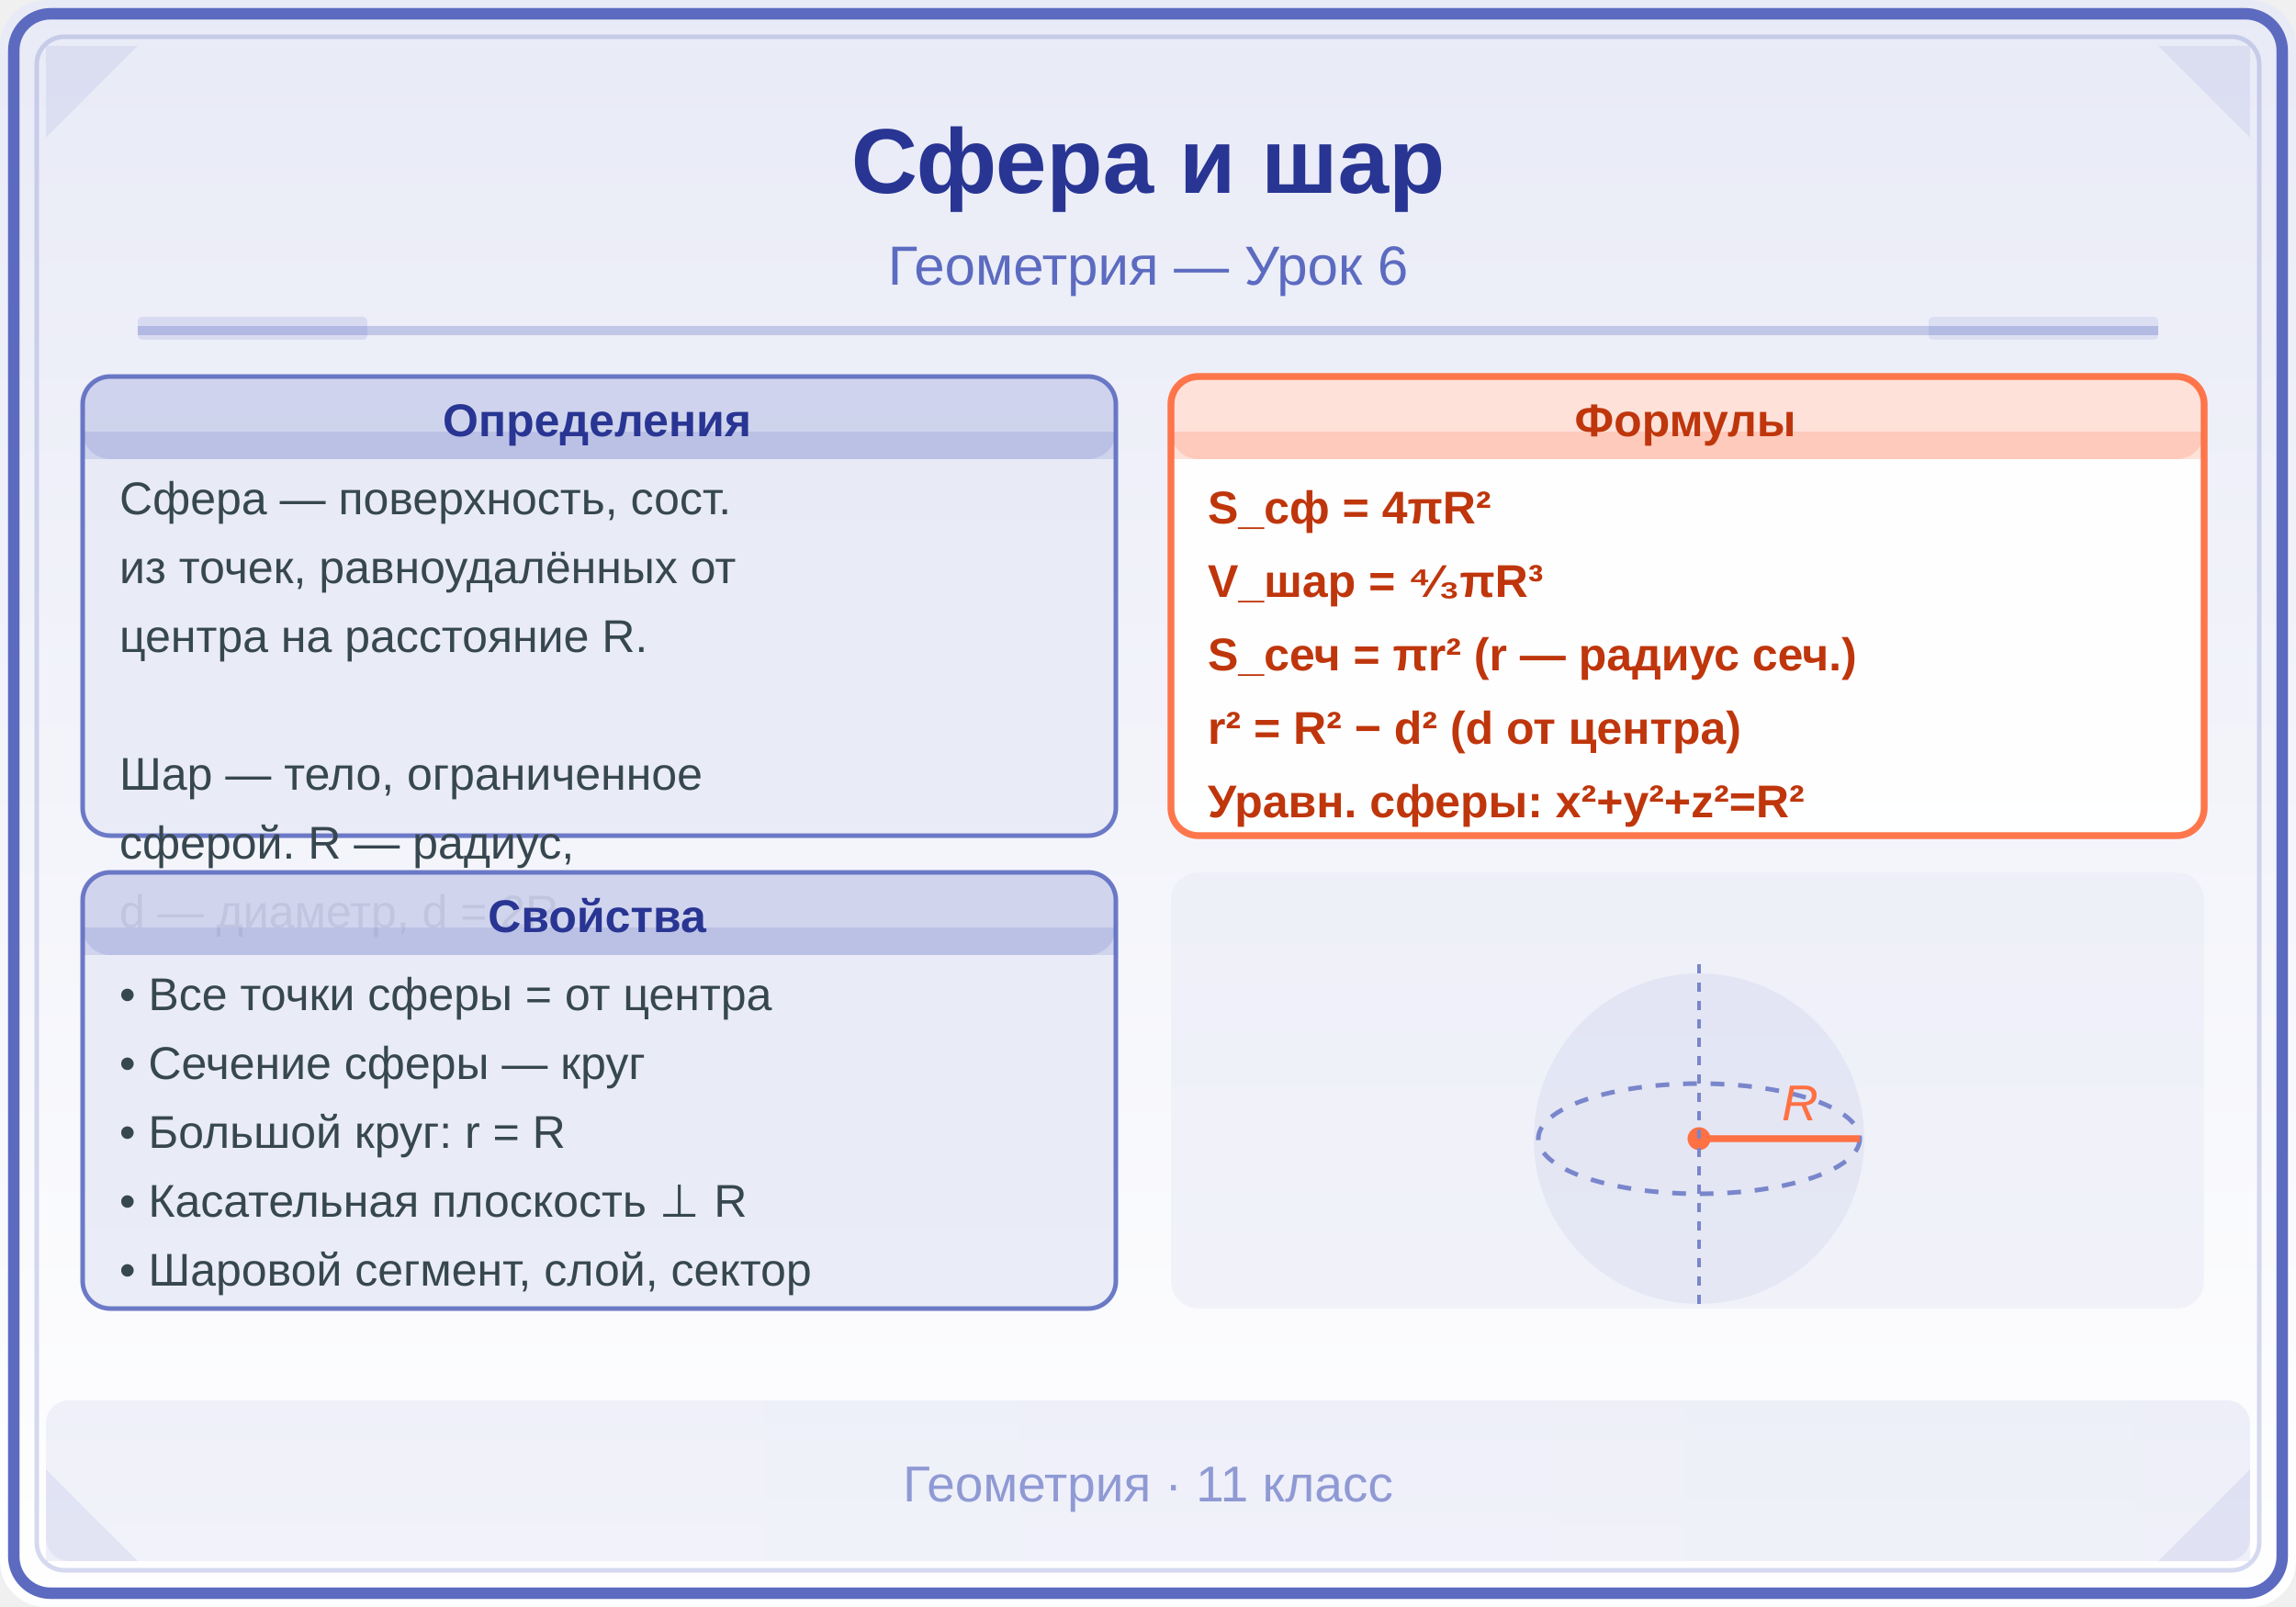
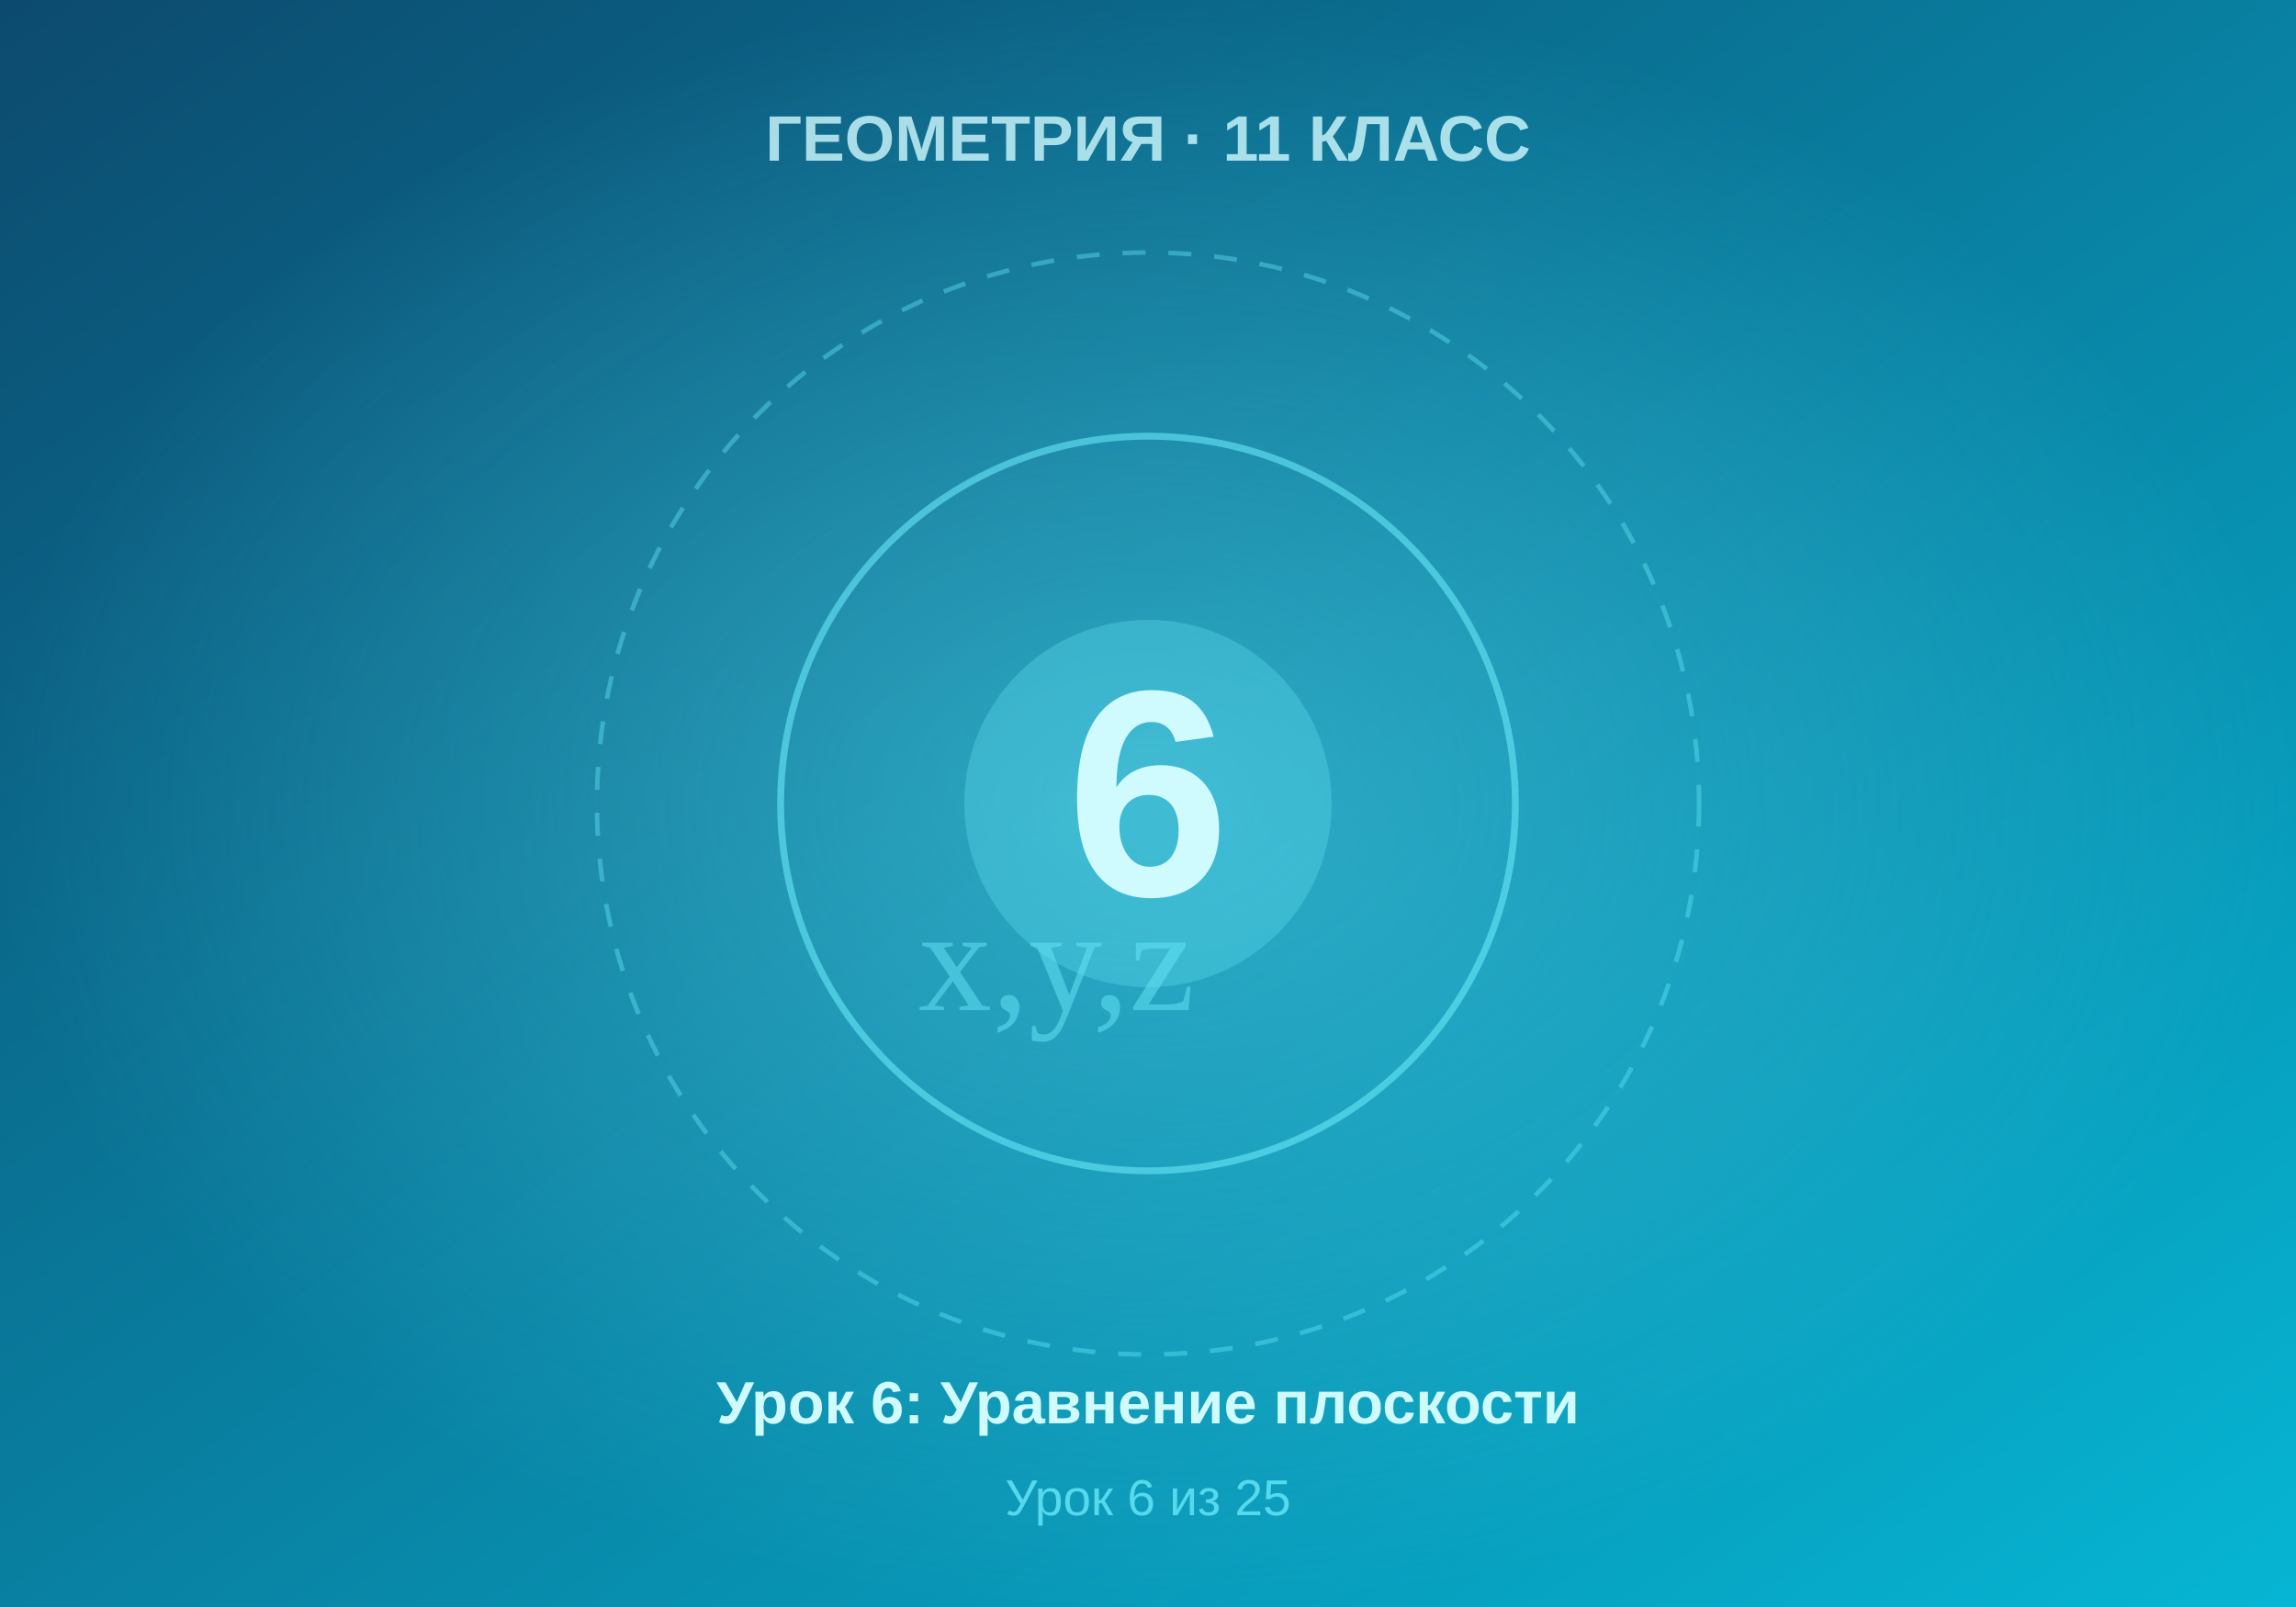
- <svg xmlns="http://www.w3.org/2000/svg" viewBox="0 0 500 350">
+ <svg xmlns="http://www.w3.org/2000/svg" viewBox="0 0 500 350" width="500" height="350">
  <defs>
-     <linearGradient id="bgGrad" x1="0" y1="0" x2="0" y2="1">
-       <stop offset="0%" stop-color="#E8EAF6" />
-       <stop offset="100%" stop-color="#FFFFFF" />
+     <linearGradient id="bgGrad" x1="0%" y1="0%" x2="100%" y2="100%">
+       <stop offset="0%" style="stop-color:#0c4a6e" />
+       <stop offset="100%" style="stop-color:#06b6d4" />
    </linearGradient>
-     <linearGradient id="panelGrad" x1="0" y1="0" x2="1" y2="0">
-       <stop offset="0%" stop-color="#5C6BC0" />
-       <stop offset="100%" stop-color="#3F51B5" />
-     </linearGradient>
-     <clipPath id="ill">
-       <rect x="255" y="190" width="225" height="95" rx="6" />
-     </clipPath>
+     <radialGradient id="centerGlow" cx="50%" cy="50%" r="50%">
+       <stop offset="0%" style="stop-color:#67e8f9;stop-opacity:0.4" />
+       <stop offset="100%" style="stop-color:#67e8f9;stop-opacity:0" />
+     </radialGradient>
  </defs>
-   <rect width="500" height="350" fill="url(#bgGrad)" rx="10" />
-   <rect x="3" y="3" width="494" height="344" rx="8" fill="none" stroke="#5C6BC0" stroke-width="2.5" />
-   <rect x="8" y="8" width="484" height="334" rx="6" fill="none" stroke="#5C6BC0" stroke-width="1" opacity="0.25" />
-   <polygon points="10,10 30,10 10,30" fill="#5C6BC0" opacity="0.10" />
-   <polygon points="490,10 470,10 490,30" fill="#5C6BC0" opacity="0.10" />
-   <polygon points="10,340 30,340 10,320" fill="#5C6BC0" opacity="0.10" />
-   <polygon points="490,340 470,340 490,320" fill="#5C6BC0" opacity="0.10" />
-   <text x="250" y="42" font-family="Arial,sans-serif" font-size="20" font-weight="bold" fill="#283593" text-anchor="middle">Сфера и шар</text>
-   <text x="250" y="62" font-family="Arial,sans-serif" font-size="12" fill="#5C6BC0" text-anchor="middle">Геометрия — Урок 6</text>
-   <line x1="30" y1="72" x2="470" y2="72" stroke="#5C6BC0" stroke-width="2" opacity="0.3" />
-   <rect x="30" y="69" width="50" height="5" fill="#5C6BC0" opacity="0.15" rx="1" />
-   <rect x="420" y="69" width="50" height="5" fill="#3F51B5" opacity="0.10" rx="1" />
-   <rect x="18" y="82" width="225" height="100" fill="#E8EAF6" rx="6" stroke="#5C6BC0" stroke-width="1" opacity="0.9" />
-   <rect x="18" y="82" width="225" height="18" fill="#5C6BC0" rx="6" opacity="0.18" />
-   <rect x="18" y="94" width="225" height="6" fill="#5C6BC0" opacity="0.18" />
-   <text x="130" y="95" font-family="Arial,sans-serif" font-size="10" font-weight="bold" fill="#283593" text-anchor="middle">Определения</text>
-   <text x="26" y="112" font-family="Arial,sans-serif" font-size="10" fill="#37474F">Сфера — поверхность, сост.</text>
-   <text x="26" y="127" font-family="Arial,sans-serif" font-size="10" fill="#37474F">из точек, равноудалённых от</text>
-   <text x="26" y="142" font-family="Arial,sans-serif" font-size="10" fill="#37474F">центра на расстояние R.</text>
-   <text x="26" y="157" font-family="Arial,sans-serif" font-size="10" fill="#37474F" />
-   <text x="26" y="172" font-family="Arial,sans-serif" font-size="10" fill="#37474F">Шар — тело, ограниченное</text>
-   <text x="26" y="187" font-family="Arial,sans-serif" font-size="10" fill="#37474F">сферой. R — радиус,</text>
-   <text x="26" y="202" font-family="Arial,sans-serif" font-size="10" fill="#37474F">d — диаметр, d = 2R</text>
-   <rect x="255" y="82" width="225" height="100" fill="#FFFFFF" rx="6" stroke="#FF7043" stroke-width="1.5" opacity="0.95" />
-   <rect x="255" y="82" width="225" height="18" fill="#FF7043" rx="6" opacity="0.2" />
-   <rect x="255" y="94" width="225" height="6" fill="#FF7043" opacity="0.2" />
-   <text x="367" y="95" font-family="Arial,sans-serif" font-size="10" font-weight="bold" fill="#BF360C" text-anchor="middle">Формулы</text>
-   <text x="263" y="114" font-family="Arial,sans-serif" font-size="10" fill="#BF360C" font-weight="bold">S_сф = 4πR²</text>
-   <text x="263" y="130" font-family="Arial,sans-serif" font-size="10" fill="#BF360C" font-weight="bold">V_шар = ⁴⁄₃πR³</text>
-   <text x="263" y="146" font-family="Arial,sans-serif" font-size="10" fill="#BF360C" font-weight="bold">S_сеч = πr²  (r — радиус сеч.)</text>
-   <text x="263" y="162" font-family="Arial,sans-serif" font-size="10" fill="#BF360C" font-weight="bold">r² = R² − d²  (d от центра)</text>
-   <text x="263" y="178" font-family="Arial,sans-serif" font-size="10" fill="#BF360C" font-weight="bold">Уравн. сферы: x²+y²+z²=R²</text>
-   <rect x="18" y="190" width="225" height="95" fill="#E8EAF6" rx="6" stroke="#5C6BC0" stroke-width="1" opacity="0.9" />
-   <rect x="18" y="190" width="225" height="18" fill="#5C6BC0" rx="6" opacity="0.18" />
-   <rect x="18" y="202" width="225" height="6" fill="#5C6BC0" opacity="0.18" />
-   <text x="130" y="203" font-family="Arial,sans-serif" font-size="10" font-weight="bold" fill="#283593" text-anchor="middle">Свойства</text>
-   <text x="26" y="220" font-family="Arial,sans-serif" font-size="10" fill="#37474F">• Все точки сферы = от центра</text>
-   <text x="26" y="235" font-family="Arial,sans-serif" font-size="10" fill="#37474F">• Сечение сферы — круг</text>
-   <text x="26" y="250" font-family="Arial,sans-serif" font-size="10" fill="#37474F">• Большой круг: r = R</text>
-   <text x="26" y="265" font-family="Arial,sans-serif" font-size="10" fill="#37474F">• Касательная плоскость ⊥ R</text>
-   <text x="26" y="280" font-family="Arial,sans-serif" font-size="10" fill="#37474F">• Шаровой сегмент, слой, сектор</text>
-   <g clip-path="url(#ill)">
-     <rect x="255" y="190" width="225" height="95" fill="#E8EAF6" opacity="0.5" />
-     <circle cx="370" cy="248" r="35" fill="#5C6BC0" opacity="0.08" stroke="#5C6BC0" stroke-width="2" />
-     <ellipse cx="370" cy="248" rx="35" ry="12" fill="none" stroke="#7986CB" stroke-width="1" stroke-dasharray="3,3" />
-     <circle cx="370" cy="248" r="2.5" fill="#FF7043" />
-     <line x1="370" y1="248" x2="405" y2="248" stroke="#FF7043" stroke-width="1.5" />
-     <text x="388" y="244" font-family="Arial,sans-serif" font-size="11" fill="#FF7043" font-style="italic">R</text>
-     <line x1="370" y1="210" x2="370" y2="286" stroke="#7986CB" stroke-width="0.8" stroke-dasharray="2,2" />
-   </g>
-   <rect x="10" y="305" width="480" height="35" fill="url(#panelGrad)" opacity="0.08" rx="5" />
-   <text x="250" y="327" font-family="Arial,sans-serif" font-size="11" fill="#5C6BC0" text-anchor="middle" opacity="0.65">Геометрия · 11 класс</text>
+   <rect width="500" height="350" fill="url(#bgGrad)" />
+   <rect width="500" height="350" fill="url(#centerGlow)" />
+   <circle cx="250" cy="175" r="120" fill="none" stroke="#67e8f9" stroke-width="1" stroke-dasharray="5,5" opacity="0.4" />
+   <circle cx="250" cy="175" r="80" fill="none" stroke="#67e8f9" stroke-width="1.5" opacity="0.6" />
+   <circle cx="250" cy="175" r="40" fill="#67e8f9" opacity="0.3" />
+   <text x="250" y="195" font-family="Arial, sans-serif" font-size="64" font-weight="bold" fill="#cffafe" text-anchor="middle">6</text>
+   <text x="250" y="35" font-family="Arial, sans-serif" font-size="14" font-weight="bold" fill="#cffafe" text-anchor="middle" opacity="0.8">ГЕОМЕТРИЯ · 11 КЛАСС</text>
+   <text x="250" y="310" font-family="Arial, sans-serif" font-size="13" font-weight="bold" fill="#cffafe" text-anchor="middle">Урок 6: Уравнение плоскости</text>
+   <text x="250" y="330" font-family="Arial, sans-serif" font-size="11" fill="#67e8f9" text-anchor="middle" opacity="0.8">Урок 6 из 25</text>
+   <text x="200" y="220" font-size="32" fill="#67e8f9" opacity="0.5">x,y,z</text>
</svg>
